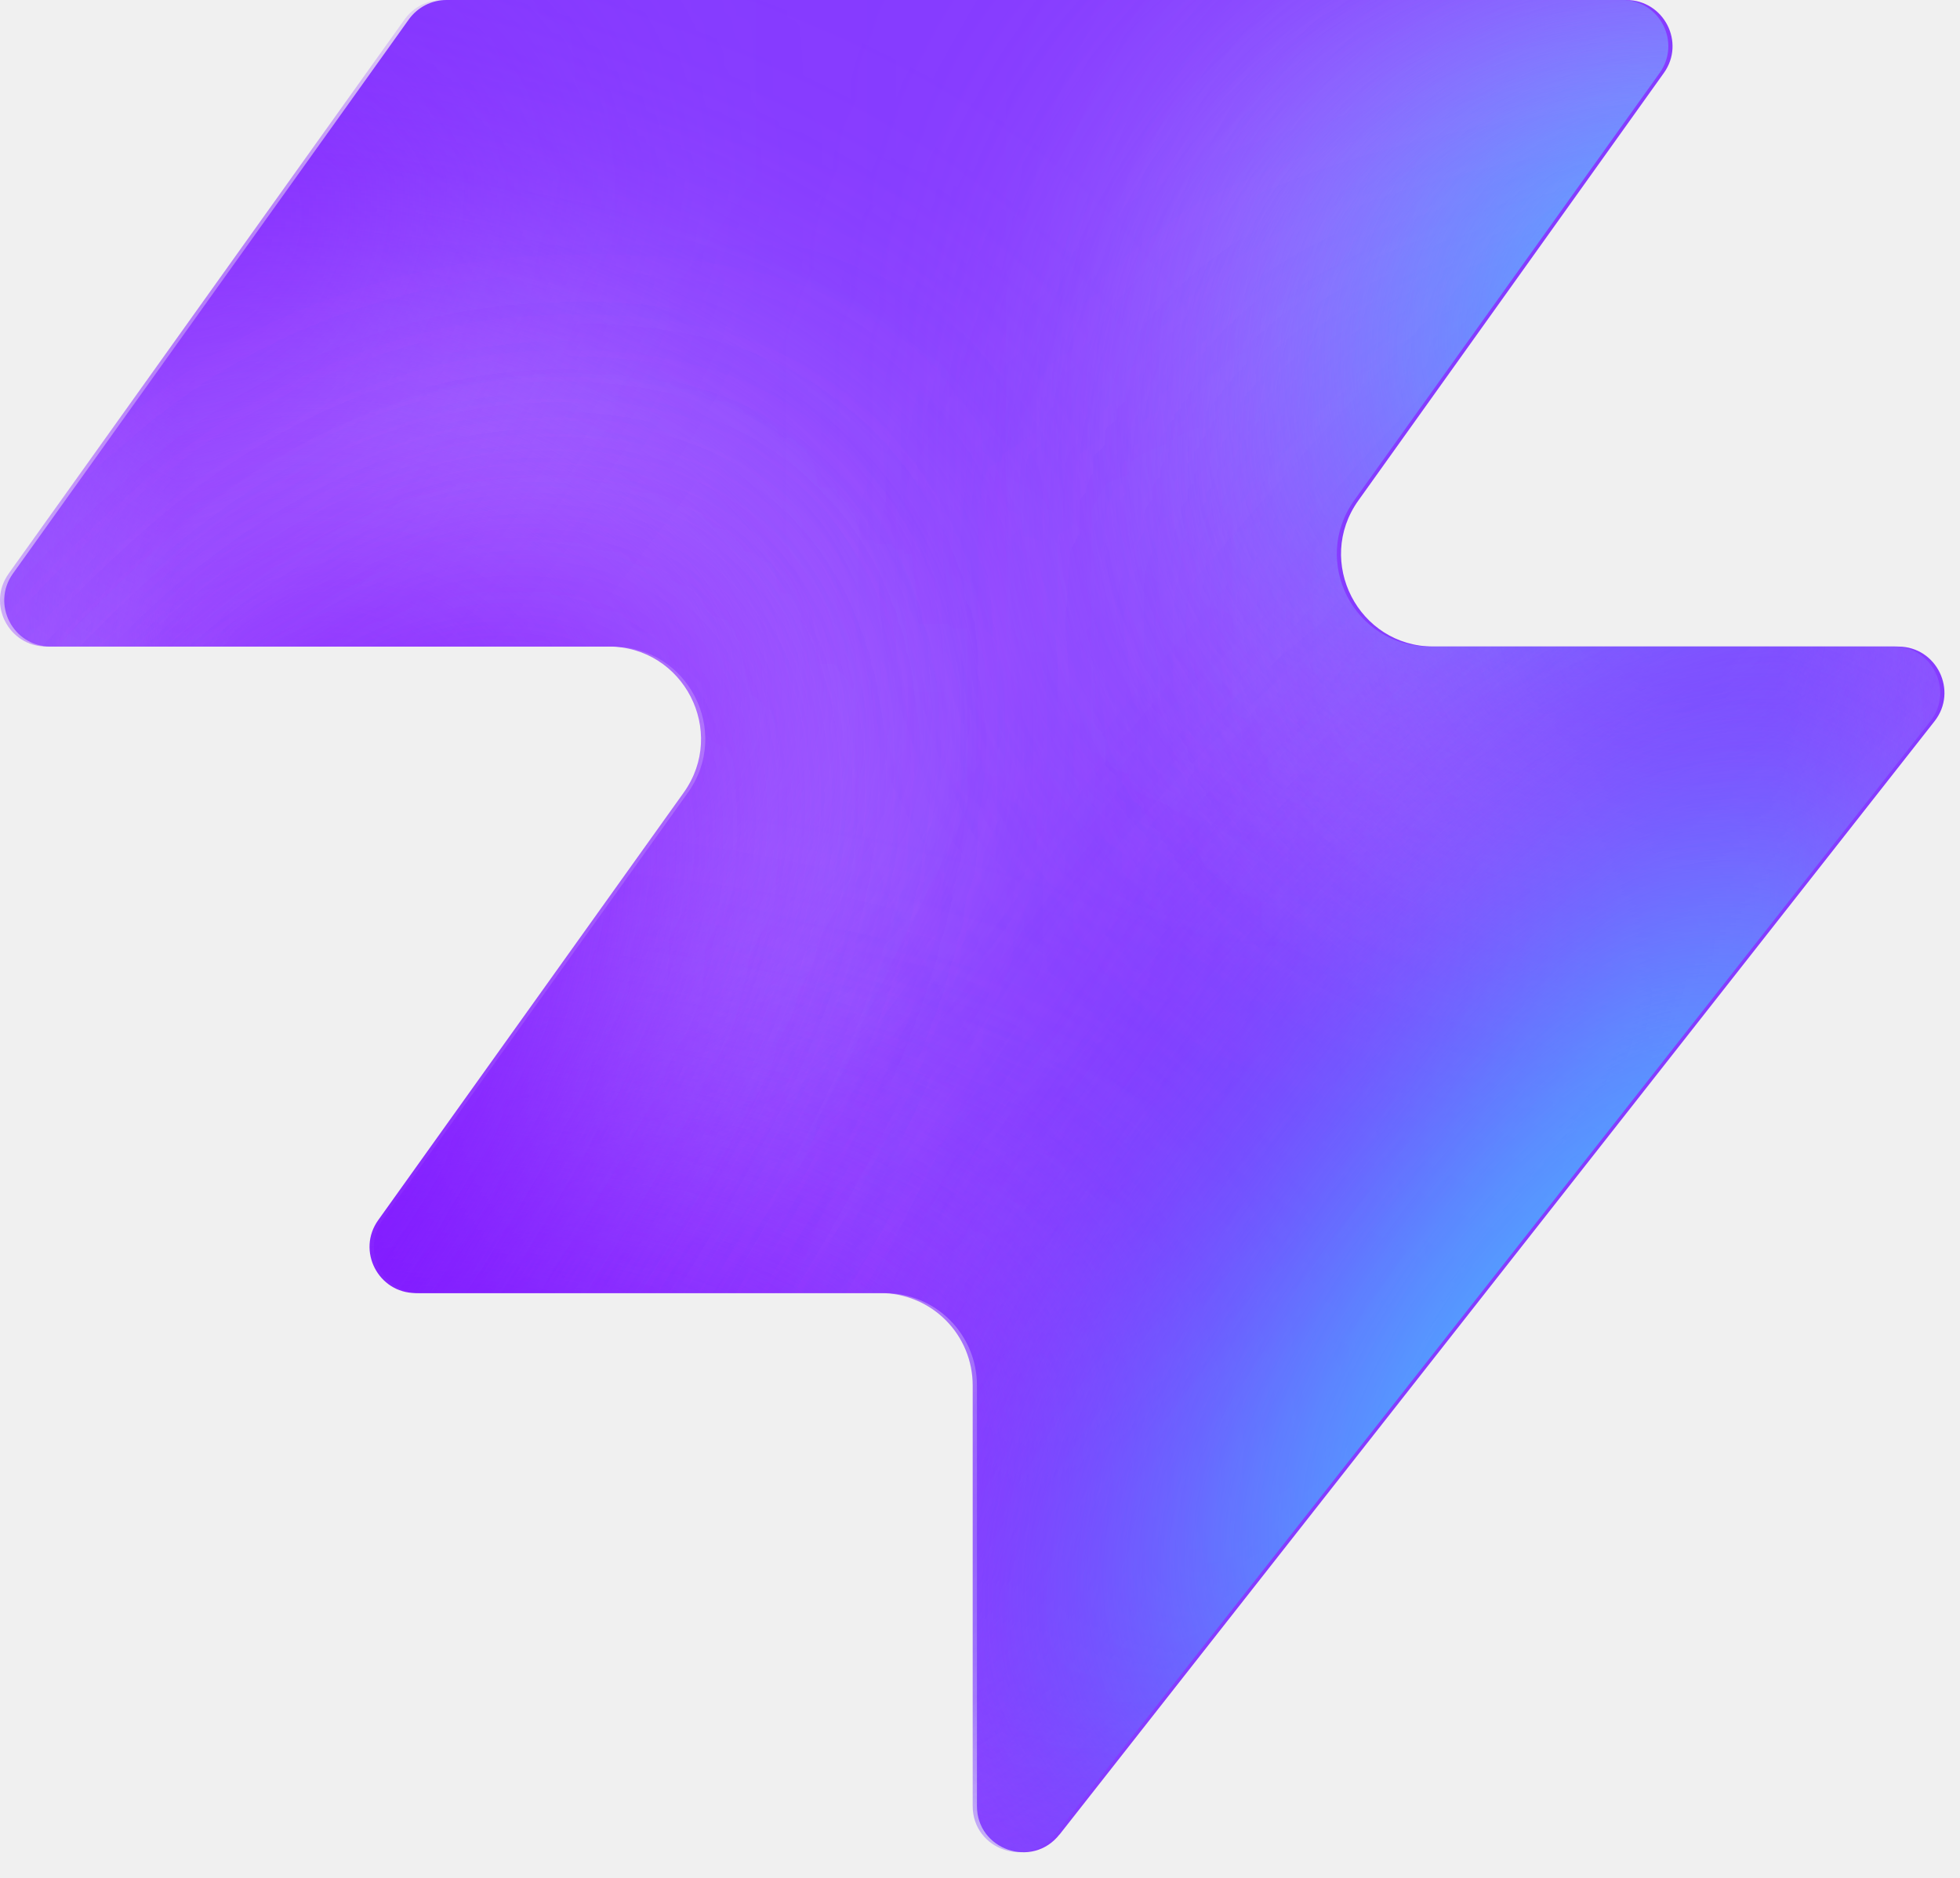
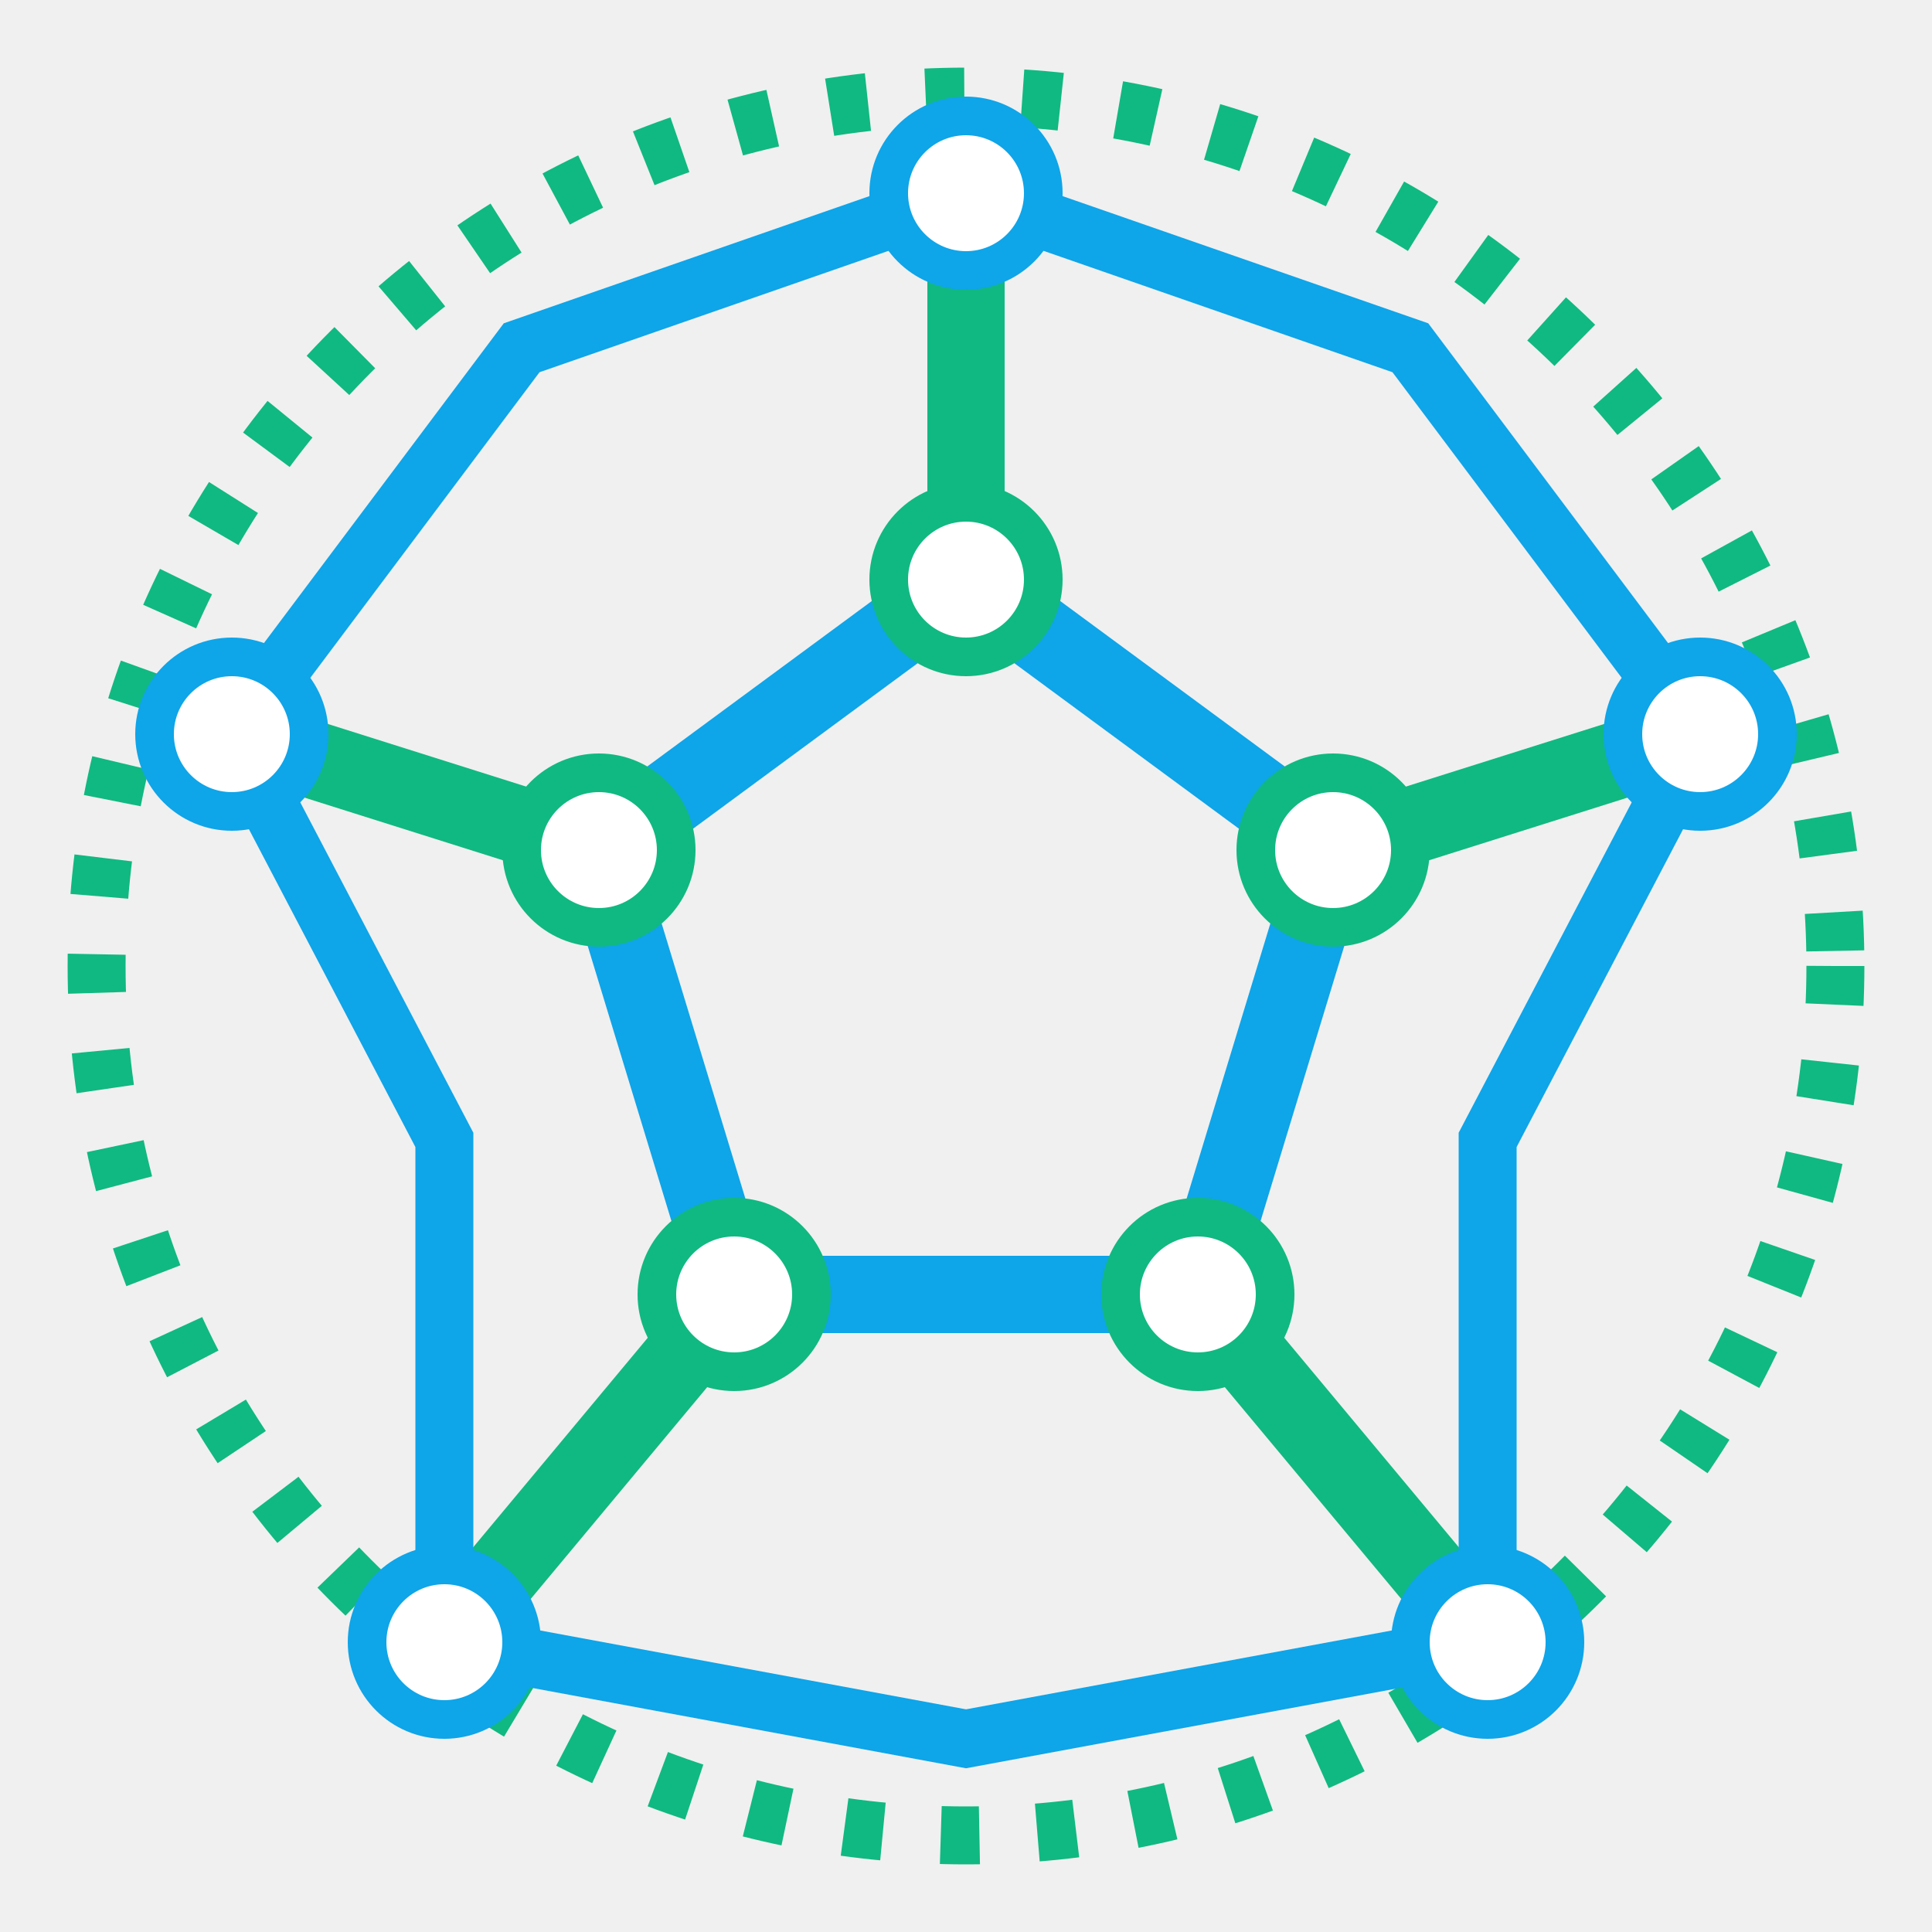
- <svg xmlns="http://www.w3.org/2000/svg" width="48" height="46" fill="none" viewBox="0 0 48 46">
-   <path fill="#863bff" d="M25.946 44.938c-.664.845-2.021.375-2.021-.698V33.937a2.26 2.26 0 0 0-2.262-2.262H10.287c-.92 0-1.456-1.04-.92-1.788l7.48-10.471c1.07-1.497 0-3.578-1.842-3.578H1.237c-.92 0-1.456-1.04-.92-1.788L10.013.474c.214-.297.556-.474.92-.474h28.894c.92 0 1.456 1.04.92 1.788l-7.48 10.471c-1.07 1.498 0 3.579 1.842 3.579h11.377c.943 0 1.473 1.088.89 1.83L25.947 44.94z" style="fill:#863bff;fill:color(display-p3 .525 .23 1);fill-opacity:1" />
-   <mask id="a" width="48" height="46" x="0" y="0" maskUnits="userSpaceOnUse" style="mask-type:alpha">
-     <path fill="#000" d="M25.842 44.938c-.664.844-2.021.375-2.021-.698V33.937a2.26 2.26 0 0 0-2.262-2.262H10.183c-.92 0-1.456-1.04-.92-1.788l7.48-10.471c1.07-1.498 0-3.579-1.842-3.579H1.133c-.92 0-1.456-1.04-.92-1.787L9.91.473c.214-.297.556-.474.92-.474h28.894c.92 0 1.456 1.04.92 1.788l-7.48 10.471c-1.07 1.498 0 3.578 1.842 3.578h11.377c.943 0 1.473 1.088.89 1.832L25.843 44.94z" style="fill:#000;fill-opacity:1" />
-   </mask>
-   <g mask="url(#a)">
-     <g filter="url(#b)">
-       <ellipse cx="5.508" cy="14.704" fill="#ede6ff" rx="5.508" ry="14.704" style="fill:#ede6ff;fill:color(display-p3 .927 .903 1);fill-opacity:1" transform="matrix(.00324 1 1 -.00324 -4.47 31.516)" />
-     </g>
-     <g filter="url(#c)">
-       <ellipse cx="10.399" cy="29.851" fill="#ede6ff" rx="10.399" ry="29.851" style="fill:#ede6ff;fill:color(display-p3 .927 .903 1);fill-opacity:1" transform="matrix(.00324 1 1 -.00324 -39.328 7.883)" />
-     </g>
-     <g filter="url(#d)">
-       <ellipse cx="5.508" cy="30.487" fill="#7e14ff" rx="5.508" ry="30.487" style="fill:#7e14ff;fill:color(display-p3 .492 .077 1);fill-opacity:1" transform="rotate(89.814 -25.913 -14.639)scale(1 -1)" />
-     </g>
-     <g filter="url(#e)">
-       <ellipse cx="5.508" cy="30.599" fill="#7e14ff" rx="5.508" ry="30.599" style="fill:#7e14ff;fill:color(display-p3 .492 .077 1);fill-opacity:1" transform="rotate(89.814 -32.644 -3.334)scale(1 -1)" />
-     </g>
-     <g filter="url(#f)">
-       <ellipse cx="5.508" cy="30.599" fill="#7e14ff" rx="5.508" ry="30.599" style="fill:#7e14ff;fill:color(display-p3 .492 .077 1);fill-opacity:1" transform="matrix(.00324 1 1 -.00324 -34.34 30.47)" />
-     </g>
-     <g filter="url(#g)">
-       <ellipse cx="14.072" cy="22.078" fill="#ede6ff" rx="14.072" ry="22.078" style="fill:#ede6ff;fill:color(display-p3 .927 .903 1);fill-opacity:1" transform="rotate(93.35 24.506 48.493)scale(-1 1)" />
-     </g>
-     <g filter="url(#h)">
-       <ellipse cx="3.47" cy="21.501" fill="#7e14ff" rx="3.47" ry="21.501" style="fill:#7e14ff;fill:color(display-p3 .492 .077 1);fill-opacity:1" transform="rotate(89.009 28.708 47.59)scale(-1 1)" />
-     </g>
-     <g filter="url(#i)">
-       <ellipse cx="3.47" cy="21.501" fill="#7e14ff" rx="3.47" ry="21.501" style="fill:#7e14ff;fill:color(display-p3 .492 .077 1);fill-opacity:1" transform="rotate(89.009 28.708 47.59)scale(-1 1)" />
-     </g>
-     <g filter="url(#j)">
-       <ellipse cx=".387" cy="8.972" fill="#7e14ff" rx="4.407" ry="29.108" style="fill:#7e14ff;fill:color(display-p3 .492 .077 1);fill-opacity:1" transform="rotate(39.51 .387 8.972)" />
-     </g>
-     <g filter="url(#k)">
-       <ellipse cx="47.523" cy="-6.092" fill="#7e14ff" rx="4.407" ry="29.108" style="fill:#7e14ff;fill:color(display-p3 .492 .077 1);fill-opacity:1" transform="rotate(37.892 47.523 -6.092)" />
-     </g>
-     <g filter="url(#l)">
-       <ellipse cx="41.412" cy="6.333" fill="#47bfff" rx="5.971" ry="9.665" style="fill:#47bfff;fill:color(display-p3 .28 .748 1);fill-opacity:1" transform="rotate(37.892 41.412 6.333)" />
-     </g>
-     <g filter="url(#m)">
-       <ellipse cx="-1.879" cy="38.332" fill="#7e14ff" rx="4.407" ry="29.108" style="fill:#7e14ff;fill:color(display-p3 .492 .077 1);fill-opacity:1" transform="rotate(37.892 -1.88 38.332)" />
-     </g>
-     <g filter="url(#n)">
-       <ellipse cx="-1.879" cy="38.332" fill="#7e14ff" rx="4.407" ry="29.108" style="fill:#7e14ff;fill:color(display-p3 .492 .077 1);fill-opacity:1" transform="rotate(37.892 -1.88 38.332)" />
-     </g>
-     <g filter="url(#o)">
-       <ellipse cx="35.651" cy="29.907" fill="#7e14ff" rx="4.407" ry="29.108" style="fill:#7e14ff;fill:color(display-p3 .492 .077 1);fill-opacity:1" transform="rotate(37.892 35.651 29.907)" />
-     </g>
-     <g filter="url(#p)">
-       <ellipse cx="38.418" cy="32.4" fill="#47bfff" rx="5.971" ry="15.297" style="fill:#47bfff;fill:color(display-p3 .28 .748 1);fill-opacity:1" transform="rotate(37.892 38.418 32.4)" />
-     </g>
-   </g>
-   <defs>
-     <filter id="b" width="60.045" height="41.654" x="-19.77" y="16.149" color-interpolation-filters="sRGB" filterUnits="userSpaceOnUse">
-       <feFlood flood-opacity="0" result="BackgroundImageFix" />
-       <feBlend in="SourceGraphic" in2="BackgroundImageFix" result="shape" />
-       <feGaussianBlur result="effect1_foregroundBlur_2002_17158" stdDeviation="7.659" />
-     </filter>
-     <filter id="c" width="90.34" height="51.437" x="-54.613" y="-7.533" color-interpolation-filters="sRGB" filterUnits="userSpaceOnUse">
-       <feFlood flood-opacity="0" result="BackgroundImageFix" />
-       <feBlend in="SourceGraphic" in2="BackgroundImageFix" result="shape" />
-       <feGaussianBlur result="effect1_foregroundBlur_2002_17158" stdDeviation="7.659" />
-     </filter>
-     <filter id="d" width="79.355" height="29.4" x="-49.64" y="2.03" color-interpolation-filters="sRGB" filterUnits="userSpaceOnUse">
-       <feFlood flood-opacity="0" result="BackgroundImageFix" />
-       <feBlend in="SourceGraphic" in2="BackgroundImageFix" result="shape" />
-       <feGaussianBlur result="effect1_foregroundBlur_2002_17158" stdDeviation="4.596" />
-     </filter>
-     <filter id="e" width="79.579" height="29.4" x="-45.045" y="20.029" color-interpolation-filters="sRGB" filterUnits="userSpaceOnUse">
-       <feFlood flood-opacity="0" result="BackgroundImageFix" />
-       <feBlend in="SourceGraphic" in2="BackgroundImageFix" result="shape" />
-       <feGaussianBlur result="effect1_foregroundBlur_2002_17158" stdDeviation="4.596" />
-     </filter>
-     <filter id="f" width="79.579" height="29.4" x="-43.513" y="21.178" color-interpolation-filters="sRGB" filterUnits="userSpaceOnUse">
-       <feFlood flood-opacity="0" result="BackgroundImageFix" />
-       <feBlend in="SourceGraphic" in2="BackgroundImageFix" result="shape" />
-       <feGaussianBlur result="effect1_foregroundBlur_2002_17158" stdDeviation="4.596" />
-     </filter>
-     <filter id="g" width="74.749" height="58.852" x="15.756" y="-17.901" color-interpolation-filters="sRGB" filterUnits="userSpaceOnUse">
-       <feFlood flood-opacity="0" result="BackgroundImageFix" />
-       <feBlend in="SourceGraphic" in2="BackgroundImageFix" result="shape" />
-       <feGaussianBlur result="effect1_foregroundBlur_2002_17158" stdDeviation="7.659" />
-     </filter>
-     <filter id="h" width="61.377" height="25.362" x="23.548" y="2.284" color-interpolation-filters="sRGB" filterUnits="userSpaceOnUse">
-       <feFlood flood-opacity="0" result="BackgroundImageFix" />
-       <feBlend in="SourceGraphic" in2="BackgroundImageFix" result="shape" />
-       <feGaussianBlur result="effect1_foregroundBlur_2002_17158" stdDeviation="4.596" />
-     </filter>
-     <filter id="i" width="61.377" height="25.362" x="23.548" y="2.284" color-interpolation-filters="sRGB" filterUnits="userSpaceOnUse">
-       <feFlood flood-opacity="0" result="BackgroundImageFix" />
-       <feBlend in="SourceGraphic" in2="BackgroundImageFix" result="shape" />
-       <feGaussianBlur result="effect1_foregroundBlur_2002_17158" stdDeviation="4.596" />
-     </filter>
-     <filter id="j" width="56.045" height="63.649" x="-27.636" y="-22.853" color-interpolation-filters="sRGB" filterUnits="userSpaceOnUse">
-       <feFlood flood-opacity="0" result="BackgroundImageFix" />
-       <feBlend in="SourceGraphic" in2="BackgroundImageFix" result="shape" />
-       <feGaussianBlur result="effect1_foregroundBlur_2002_17158" stdDeviation="4.596" />
-     </filter>
-     <filter id="k" width="54.814" height="64.646" x="20.116" y="-38.415" color-interpolation-filters="sRGB" filterUnits="userSpaceOnUse">
-       <feFlood flood-opacity="0" result="BackgroundImageFix" />
-       <feBlend in="SourceGraphic" in2="BackgroundImageFix" result="shape" />
-       <feGaussianBlur result="effect1_foregroundBlur_2002_17158" stdDeviation="4.596" />
-     </filter>
-     <filter id="l" width="33.541" height="35.313" x="24.641" y="-11.323" color-interpolation-filters="sRGB" filterUnits="userSpaceOnUse">
-       <feFlood flood-opacity="0" result="BackgroundImageFix" />
-       <feBlend in="SourceGraphic" in2="BackgroundImageFix" result="shape" />
-       <feGaussianBlur result="effect1_foregroundBlur_2002_17158" stdDeviation="4.596" />
-     </filter>
-     <filter id="m" width="54.814" height="64.646" x="-29.286" y="6.009" color-interpolation-filters="sRGB" filterUnits="userSpaceOnUse">
-       <feFlood flood-opacity="0" result="BackgroundImageFix" />
-       <feBlend in="SourceGraphic" in2="BackgroundImageFix" result="shape" />
-       <feGaussianBlur result="effect1_foregroundBlur_2002_17158" stdDeviation="4.596" />
-     </filter>
-     <filter id="n" width="54.814" height="64.646" x="-29.286" y="6.009" color-interpolation-filters="sRGB" filterUnits="userSpaceOnUse">
-       <feFlood flood-opacity="0" result="BackgroundImageFix" />
-       <feBlend in="SourceGraphic" in2="BackgroundImageFix" result="shape" />
-       <feGaussianBlur result="effect1_foregroundBlur_2002_17158" stdDeviation="4.596" />
-     </filter>
-     <filter id="o" width="54.814" height="64.646" x="8.244" y="-2.416" color-interpolation-filters="sRGB" filterUnits="userSpaceOnUse">
-       <feFlood flood-opacity="0" result="BackgroundImageFix" />
-       <feBlend in="SourceGraphic" in2="BackgroundImageFix" result="shape" />
-       <feGaussianBlur result="effect1_foregroundBlur_2002_17158" stdDeviation="4.596" />
-     </filter>
-     <filter id="p" width="39.409" height="43.623" x="18.713" y="10.588" color-interpolation-filters="sRGB" filterUnits="userSpaceOnUse">
-       <feFlood flood-opacity="0" result="BackgroundImageFix" />
-       <feBlend in="SourceGraphic" in2="BackgroundImageFix" result="shape" />
-       <feGaussianBlur result="effect1_foregroundBlur_2002_17158" stdDeviation="4.596" />
-     </filter>
-   </defs>
+ <svg xmlns="http://www.w3.org/2000/svg" viewBox="0 0 100 100" fill="none">
+   <circle cx="50" cy="50" r="45" stroke="#10B981" stroke-width="3" stroke-dasharray="2 3" />
+   <polygon points="50,30 69,44 62,67 38,67 31,44" stroke="#0EA5E9" stroke-width="4" fill="none" />
+   <line x1="50" y1="30" x2="50" y2="10" stroke="#10B981" stroke-width="4" />
+   <line x1="69" y1="44" x2="88" y2="38" stroke="#10B981" stroke-width="4" />
+   <line x1="62" y1="67" x2="77" y2="85" stroke="#10B981" stroke-width="4" />
+   <line x1="38" y1="67" x2="23" y2="85" stroke="#10B981" stroke-width="4" />
+   <line x1="31" y1="44" x2="12" y2="38" stroke="#10B981" stroke-width="4" />
+   <polygon points="50,10 73,18 88,38 77,59 77,85 50,90 23,85 23,59 12,38 27,18" stroke="#0EA5E9" stroke-width="3" fill="none" />
+   <circle cx="50" cy="30" r="4" fill="#FFFFFF" stroke="#10B981" stroke-width="2" />
+   <circle cx="69" cy="44" r="4" fill="#FFFFFF" stroke="#10B981" stroke-width="2" />
+   <circle cx="62" cy="67" r="4" fill="#FFFFFF" stroke="#10B981" stroke-width="2" />
+   <circle cx="38" cy="67" r="4" fill="#FFFFFF" stroke="#10B981" stroke-width="2" />
+   <circle cx="31" cy="44" r="4" fill="#FFFFFF" stroke="#10B981" stroke-width="2" />
+   <circle cx="50" cy="10" r="4" fill="#FFFFFF" stroke="#0EA5E9" stroke-width="2" />
+   <circle cx="88" cy="38" r="4" fill="#FFFFFF" stroke="#0EA5E9" stroke-width="2" />
+   <circle cx="77" cy="85" r="4" fill="#FFFFFF" stroke="#0EA5E9" stroke-width="2" />
+   <circle cx="23" cy="85" r="4" fill="#FFFFFF" stroke="#0EA5E9" stroke-width="2" />
+   <circle cx="12" cy="38" r="4" fill="#FFFFFF" stroke="#0EA5E9" stroke-width="2" />
</svg>
